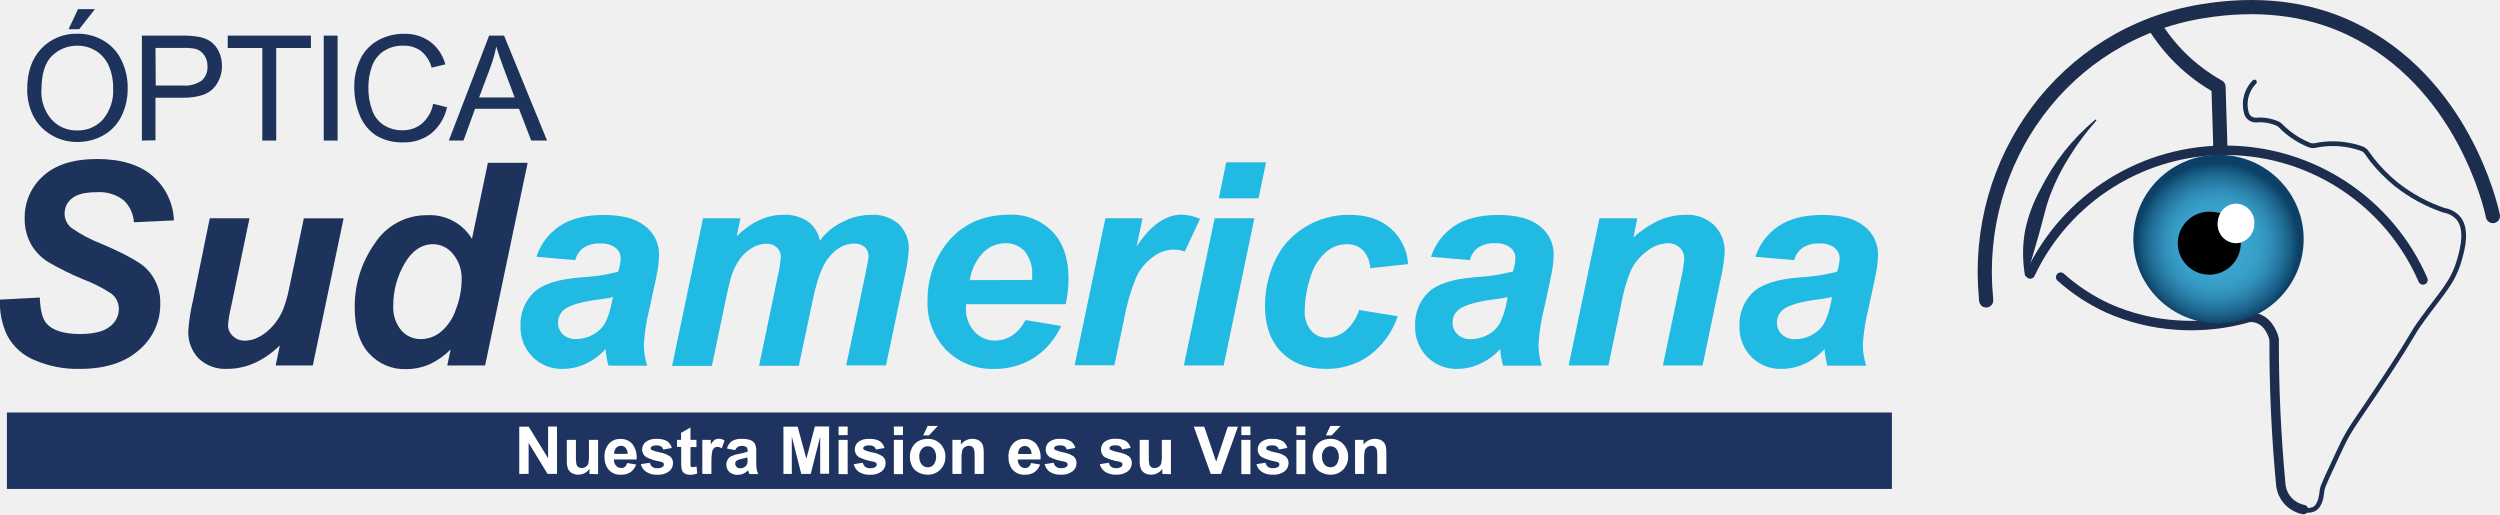
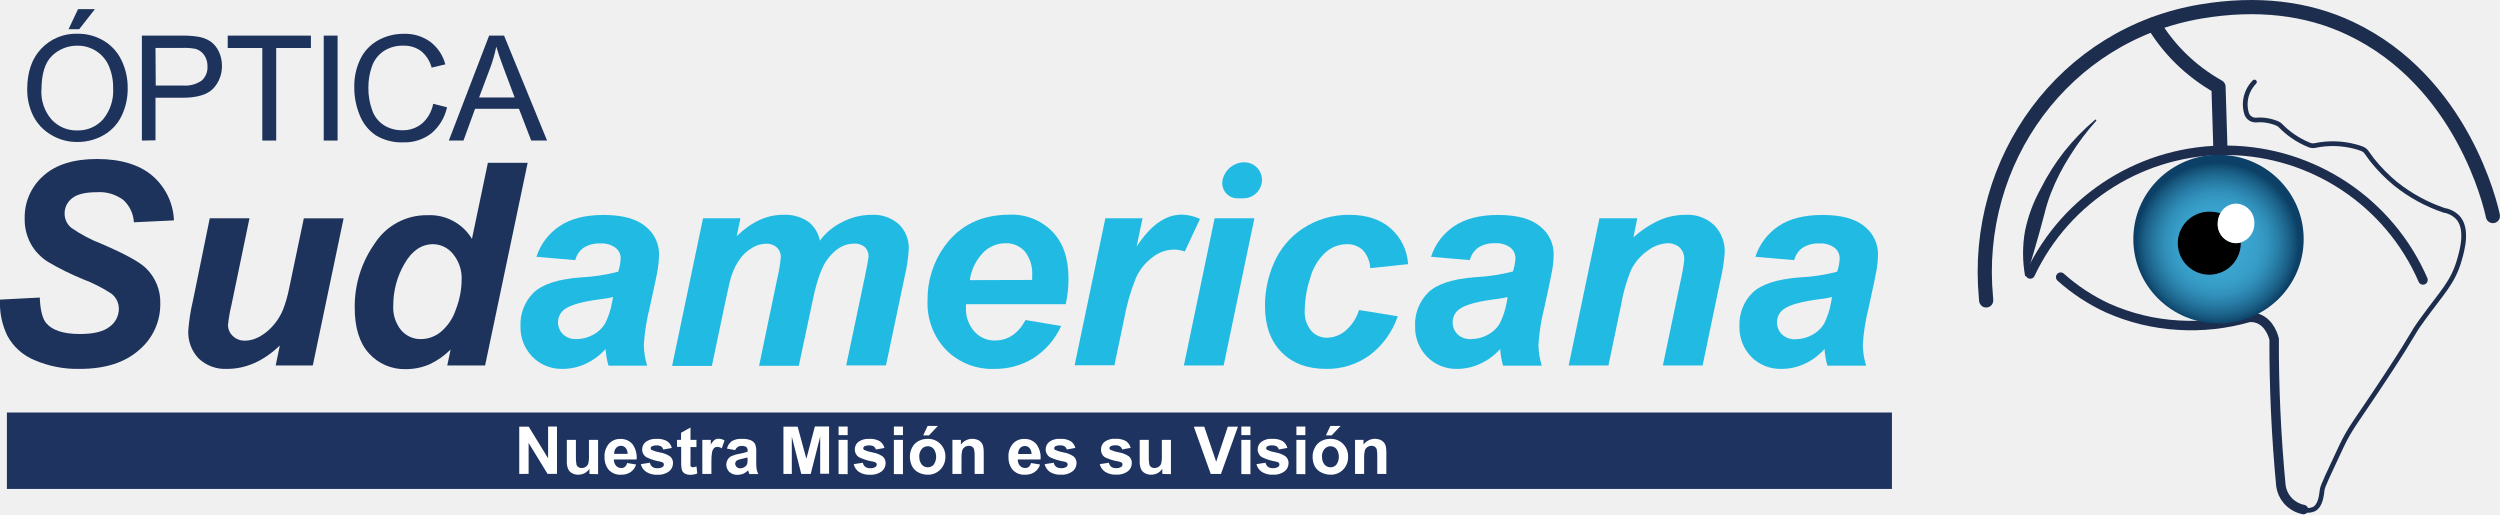
<svg xmlns="http://www.w3.org/2000/svg" viewBox="0 0 528.6 108.74">
  <defs>
-     <radialGradient id="radial-gradient" cx="618.05" cy="223.43" r="12.33" gradientTransform="translate(-433.52 -272.45) scale(1.46 1.45)" gradientUnits="userSpaceOnUse">
+     <radialGradient id="radial-gradient" cx="618.68" cy="223.12" r="12.33" gradientTransform="translate(-434.44 -272.01) scale(1.46 1.45)" gradientUnits="userSpaceOnUse">
      <stop offset="0" stop-color="#fff" stop-opacity="0" />
      <stop offset="0.02" stop-color="#e4f2f8" stop-opacity="0.13" />
      <stop offset="0.04" stop-color="#bce0ee" stop-opacity="0.34" />
      <stop offset="0.07" stop-color="#99cfe5" stop-opacity="0.52" />
      <stop offset="0.1" stop-color="#7bc1de" stop-opacity="0.67" />
      <stop offset="0.14" stop-color="#63b6d8" stop-opacity="0.79" />
      <stop offset="0.18" stop-color="#50add3" stop-opacity="0.88" />
      <stop offset="0.22" stop-color="#43a7d0" stop-opacity="0.95" />
      <stop offset="0.28" stop-color="#3ba3ce" stop-opacity="0.99" />
      <stop offset="0.38" stop-color="#39a2cd" />
      <stop offset="0.49" stop-color="#379ec8" />
      <stop offset="0.61" stop-color="#3191bb" />
      <stop offset="0.73" stop-color="#277ba4" />
      <stop offset="0.86" stop-color="#1a5e85" />
      <stop offset="0.96" stop-color="#0c4066" />
    </radialGradient>
  </defs>
  <g id="Layer_2" data-name="Layer 2">
    <g id="Layer_1-2" data-name="Layer 1">
      <path d="M419.92,63.16s.08.91,0-.16c-2.77-29.07,16.55-55.81,45.59-60.6C477.15.47,487.75,1.64,496.94,6c23.73,11.23,29.71,37.52,30.16,39.68,0,.08-.19-.84-.18-.8" fill="none" stroke="#1d2d4e" stroke-linecap="round" stroke-linejoin="round" stroke-width="3" />
      <path d="M469.47,31.26s0-.82-.39-12.91a37.86,37.86,0,0,1-8-6,37.22,37.22,0,0,1-5.71-7.22" fill="none" stroke="#1d2d4e" stroke-linecap="round" stroke-linejoin="round" stroke-width="3" />
      <path d="M512.32,59.19a45.59,45.59,0,0,0-83.05-1.26" fill="none" stroke="#1d2d4e" stroke-linecap="round" stroke-linejoin="round" stroke-width="2" />
      <path d="M443.2,25.56a53.25,53.25,0,0,0-5.49,7.33,45.48,45.48,0,0,0-4.09,8,35.89,35.89,0,0,0-1.33,4.28c-.37,1.45-.76,2.89-1.17,4.33-.86,2.87-1.6,5.8-2.65,8.8a.17.17,0,0,1-.2.1.15.15,0,0,1-.1-.12,27.27,27.27,0,0,1,0-9.45A31.35,31.35,0,0,1,431.43,40,47.19,47.19,0,0,1,436.49,32a47.77,47.77,0,0,1,6.5-6.68.17.17,0,0,1,.22,0A.17.17,0,0,1,443.2,25.56Z" fill="#1d2d4e" />
      <path d="M487.05,107.74a6.08,6.08,0,0,1-3.42-2,5.93,5.93,0,0,1-1.35-3c-.48-5-.86-10.26-1.11-15.73q-.36-8-.32-15.27c-.08-.36-.84-3.49-3.49-4.41a4.69,4.69,0,0,0-1.75-.23,44.39,44.39,0,0,1-15.09,1.65,42.74,42.74,0,0,1-14.88-3.62,40,40,0,0,1-9.93-6.53" fill="none" stroke="#1d2d4e" stroke-linecap="round" stroke-linejoin="round" stroke-width="2" />
      <path d="M476.68,17.34a6.79,6.79,0,0,0-1.91,4,6.62,6.62,0,0,0,.22,2.56,2,2,0,0,0,2.1,1.48,9.45,9.45,0,0,1,2.21.09,9.85,9.85,0,0,1,2.27.66,2.12,2.12,0,0,1,.62.44,17.5,17.5,0,0,0,2.6,2.2,17.28,17.28,0,0,0,3.53,1.9,2.06,2.06,0,0,0,1.15.1A18.45,18.45,0,0,1,498,31c.5.14,1,.29,1.43.46a2,2,0,0,1,.95.74c.32.47.72,1,1.19,1.63a33.71,33.71,0,0,0,5,5.07,33.79,33.79,0,0,0,10.14,5.55,5.35,5.35,0,0,1,2.74,1.3c2.55,2.36,1.13,7.23.59,9.12-1.37,4.87-3.68,6.92-7.86,12.71-2.68,3.71-1.12,2-7.4,11.57-6.64,10.12-7.76,11.07-9.77,15.34-2.6,5.52-3.89,8.28-4,9-.16,1.17-.3,3.37-1.74,4.15a3.11,3.11,0,0,1-2.27.12" fill="none" stroke="#1d2d4e" stroke-linecap="round" stroke-linejoin="round" />
      <ellipse cx="469.08" cy="50.56" rx="18.01" ry="17.83" fill="url(#radial-gradient)" />
      <path d="M468.91,47.24a4.36,4.36,0,0,1,.56-2.13,5.87,5.87,0,0,0-1.83-.33,6.66,6.66,0,1,0,6.15,6.64c0-.05,0-.1,0-.15a3.65,3.65,0,0,1-1,.15A4,4,0,0,1,468.91,47.24Z" />
      <path d="M476.66,47.24a4,4,0,0,0-3.87-4.19,3.8,3.8,0,0,0-3.32,2.06,4.36,4.36,0,0,0-.56,2.13,4,4,0,0,0,3.88,4.18,3.65,3.65,0,0,0,1-.15A4.13,4.13,0,0,0,476.66,47.24Z" fill="#fff" />
      <path d="M0,63.35l8.41-.44q.16,4,1.37,5.42,1.94,2.3,7.15,2.29,4.33,0,6.27-1.55a4.67,4.67,0,0,0,1.93-3.75,4,4,0,0,0-1.58-3.23A30.76,30.76,0,0,0,17.45,59a58,58,0,0,1-7.29-3.62,10.62,10.62,0,0,1-3.62-3.77,10.72,10.72,0,0,1-1.32-5.42,11.63,11.63,0,0,1,3.93-9c2.62-2.38,6.4-3.57,11.37-3.57s8.94,1.18,11.7,3.54a13.1,13.1,0,0,1,4.56,9.44L28.31,47a6.91,6.91,0,0,0-2.23-4.72,8.41,8.41,0,0,0-5.62-1.64c-2.44,0-4.19.43-5.23,1.29a4,4,0,0,0-1.57,3.25,3.8,3.8,0,0,0,1.44,3,29.38,29.38,0,0,0,6.35,3.37q7.41,3.18,9.44,5.18a10,10,0,0,1,3,7.53A12.56,12.56,0,0,1,29.41,74q-4.5,4-12.53,4a22.82,22.82,0,0,1-9.59-1.86A11.39,11.39,0,0,1,1.56,71,15.75,15.75,0,0,1,0,63.35Z" fill="#1e335c" />
      <path d="M44.35,46.15h8.4L48.92,64.58a29.42,29.42,0,0,0-.71,4.13,3.15,3.15,0,0,0,1,2.32,3.51,3.51,0,0,0,2.55,1,6.09,6.09,0,0,0,2.2-.42,9.2,9.2,0,0,0,2.22-1.29,11.64,11.64,0,0,0,2-2,12.17,12.17,0,0,0,1.7-2.93A27.53,27.53,0,0,0,61.13,61l3.11-14.83h8.41L66.14,77.27H58.29l.88-4.22Q54,78,48,78a8.15,8.15,0,0,1-6-2.2,8,8,0,0,1-2.19-5.89,40.14,40.14,0,0,1,1-6.41Z" fill="#1e335c" />
      <path d="M102.57,77.27h-8l.71-3.37a15.82,15.82,0,0,1-4.5,3.15,12.63,12.63,0,0,1-5,1A10.09,10.09,0,0,1,78,74.7Q75,71.42,75,65a23,23,0,0,1,4.22-13.5,13,13,0,0,1,11.16-6,10.39,10.39,0,0,1,9.41,5l3.37-16.08h8.41ZM83.15,64.61a7.55,7.55,0,0,0,1.68,5.22A5.36,5.36,0,0,0,89,71.7a6.71,6.71,0,0,0,4.26-1.57,10.55,10.55,0,0,0,3.16-4.79,17.6,17.6,0,0,0,1.19-6.18,8,8,0,0,0-1.82-5.45,5.45,5.45,0,0,0-4.19-2.08q-3.69,0-6.06,4.1A17.48,17.48,0,0,0,83.15,64.61Z" fill="#1e335c" />
-       <path d="M121.63,55l-8.21-.7a12.37,12.37,0,0,1,4.91-6.5c2.33-1.57,5.43-2.35,9.27-2.35q6,0,8.88,2.42a7.45,7.45,0,0,1,2.87,5.9,18.74,18.74,0,0,1-.25,3q-.24,1.59-1.74,8.32a42.75,42.75,0,0,0-1.23,7.79,16,16,0,0,0,.7,4.43h-8.17a16.42,16.42,0,0,1-.62-3.52,12.74,12.74,0,0,1-4.25,3.15A11.55,11.55,0,0,1,119,78a8.63,8.63,0,0,1-6.39-2.53A8.86,8.86,0,0,1,110.05,69a9.45,9.45,0,0,1,2.77-7.12q2.78-2.67,9.89-3.22a39.68,39.68,0,0,0,8-1.21,10.39,10.39,0,0,0,.53-2.81,2.82,2.82,0,0,0-1.09-2.25,4.89,4.89,0,0,0-3.22-.91,6.09,6.09,0,0,0-3.56.92A4.58,4.58,0,0,0,121.63,55Zm8,7.8a19.1,19.1,0,0,1-2,.38c-4.22.5-7,1.25-8.26,2.22A3.4,3.4,0,0,0,118,68.22,3.3,3.3,0,0,0,119,70.69a3.86,3.86,0,0,0,2.78,1,7.41,7.41,0,0,0,3.59-.92,6.43,6.43,0,0,0,2.52-2.37,16.19,16.19,0,0,0,1.48-4.53Z" fill="#21bae3" />
+       <path d="M121.63,55l-8.21-.7a12.37,12.37,0,0,1,4.91-6.5c2.33-1.57,5.43-2.35,9.27-2.35q6,0,8.88,2.42a7.45,7.45,0,0,1,2.87,5.9,18.74,18.74,0,0,1-.25,3q-.24,1.59-1.74,8.32a42.75,42.75,0,0,0-1.23,7.79,16,16,0,0,0,.7,4.43h-8.17a16.42,16.42,0,0,1-.62-3.52,12.74,12.74,0,0,1-4.25,3.15A11.55,11.55,0,0,1,119,78a8.63,8.63,0,0,1-6.39-2.53A8.86,8.86,0,0,1,110.05,69a9.45,9.45,0,0,1,2.77-7.12q2.78-2.67,9.89-3.22a39.68,39.68,0,0,0,8-1.21,10.39,10.39,0,0,0,.53-2.81,2.82,2.82,0,0,0-1.09-2.25,4.89,4.89,0,0,0-3.22-.91,6.09,6.09,0,0,0-3.56.92A4.58,4.58,0,0,0,121.63,55Zm8,7.8a19.1,19.1,0,0,1-2,.38c-4.22.5-7,1.25-8.26,2.22A3.36,3.36,0,0,0,118,67.8a3.55,3.55,0,0,0,1,2.84,3.82,3.82,0,0,0,2.83,1.06,7.41,7.41,0,0,0,3.59-.92,6.43,6.43,0,0,0,2.52-2.37,16.19,16.19,0,0,0,1.48-4.53Z" fill="#21bae3" />
      <path d="M148.65,46.15h7.91l-.79,3.78q4.64-4.5,9.73-4.51a8.72,8.72,0,0,1,5.42,1.47,6.52,6.52,0,0,1,2.43,4A12.58,12.58,0,0,1,178,47a13.38,13.38,0,0,1,6.27-1.58,8.08,8.08,0,0,1,5.8,2,7,7,0,0,1,2.08,5.28,32.79,32.79,0,0,1-.82,5.56l-4,19h-8.41l4-19c.49-2.38.73-3.73.73-4a2.69,2.69,0,0,0-.77-2,3.25,3.25,0,0,0-2.33-.75q-3.14,0-5.6,3.31-1.78,2.37-3.05,8.41l-3,14.12h-8.4l3.92-18.81a27.84,27.84,0,0,0,.68-4.22,2.66,2.66,0,0,0-.84-2,3.2,3.2,0,0,0-2.3-.79,5.77,5.77,0,0,0-2.84.82,8.4,8.4,0,0,0-2.56,2.25,12.92,12.92,0,0,0-1.89,3.7c-.24.7-.62,2.29-1.15,4.77l-3,14.3h-8.41Z" fill="#21bae3" />
      <path d="M225.33,64.32H204.24c0,.33,0,.58,0,.76a7.07,7.07,0,0,0,1.77,5A5.68,5.68,0,0,0,210.3,72q4.2,0,6.54-4.33l7.53,1.26a15.85,15.85,0,0,1-5.88,6.81A15.4,15.4,0,0,1,210.25,78a13.71,13.71,0,0,1-10.2-4,14.28,14.28,0,0,1-3.93-10.5,19.14,19.14,0,0,1,3.55-11.37q4.83-6.73,13.8-6.74A12,12,0,0,1,222.55,49q3.38,3.54,3.37,9.89A23.48,23.48,0,0,1,225.33,64.32Zm-7.09-5.13c0-.37,0-.65,0-.85a7.51,7.51,0,0,0-1.55-5.18,5.28,5.28,0,0,0-4.16-1.73,6.58,6.58,0,0,0-4.67,2,10.46,10.46,0,0,0-2.8,5.8Z" fill="#21bae3" />
      <path d="M233.72,46.15h7.86l-1.26,6q4.4-6.76,9.52-6.77a9.82,9.82,0,0,1,3.89.91l-3.22,6.89a7,7,0,0,0-2.43-.41,7.42,7.42,0,0,0-4.41,1.64,11,11,0,0,0-3.5,4.38,43.43,43.43,0,0,0-2.49,8.68l-2.05,9.76h-8.41Z" fill="#21bae3" />
-       <path d="M256.82,46.15h8.41l-6.5,31.12h-8.41Zm2.46-11.83h8.41l-1.58,7.62H257.7Z" fill="#21bae3" />
-       <path d="M287.36,65.55l8.18,1.32a17.27,17.27,0,0,1-6,8.29A15.34,15.34,0,0,1,280.39,78q-5.94,0-9.43-3.54t-3.49-9.76a22.29,22.29,0,0,1,2.11-9.58,16.15,16.15,0,0,1,6.36-7.1,17.51,17.51,0,0,1,9.31-2.6q5.52,0,8.79,2.87a10.89,10.89,0,0,1,3.69,7.56l-8,.85a6.05,6.05,0,0,0-1.6-3.84,4.77,4.77,0,0,0-3.41-1.23,6.84,6.84,0,0,0-4.54,1.82A11.43,11.43,0,0,0,277,58.88a23,23,0,0,0-1.13,6.79,6.1,6.1,0,0,0,1.35,4.24,4.34,4.34,0,0,0,3.37,1.5,6.24,6.24,0,0,0,3.89-1.47A9.41,9.41,0,0,0,287.36,65.55Z" fill="#21bae3" />
-       <path d="M310.78,55l-8.2-.7a12.32,12.32,0,0,1,4.91-6.5q3.5-2.35,9.27-2.35,6,0,8.88,2.42a7.45,7.45,0,0,1,2.87,5.9,20,20,0,0,1-.25,3q-.25,1.59-1.74,8.32a42.75,42.75,0,0,0-1.23,7.79,16,16,0,0,0,.7,4.43h-8.18a16.41,16.41,0,0,1-.61-3.52A12.84,12.84,0,0,1,313,76.9a11.55,11.55,0,0,1-4.83,1.1,8.63,8.63,0,0,1-6.39-2.53A8.86,8.86,0,0,1,299.21,69,9.41,9.41,0,0,1,302,61.83q2.77-2.67,9.89-3.22a39.42,39.42,0,0,0,8-1.21,10,10,0,0,0,.53-2.81,2.81,2.81,0,0,0-1.08-2.25,4.89,4.89,0,0,0-3.22-.91,6.07,6.07,0,0,0-3.56.92A4.65,4.65,0,0,0,310.78,55Zm8,7.8a19.62,19.62,0,0,1-2,.38c-4.22.5-7,1.25-8.26,2.22a3.4,3.4,0,0,0-1.38,2.85,3.27,3.27,0,0,0,1.06,2.47,3.86,3.86,0,0,0,2.78,1,7.43,7.43,0,0,0,3.59-.92,6.43,6.43,0,0,0,2.52-2.37,16.52,16.52,0,0,0,1.48-4.53Z" fill="#21bae3" />
+       <path d="M256.82,46.15h8.41l-6.5,31.12h-8.41Zm6.3-11.83h0a3.72,3.72,0,0,1,3.64,4.48h0a3.94,3.94,0,0,1-3.85,3.14h-1.26a3.22,3.22,0,0,1-3.15-3.87h0A4.72,4.72,0,0,1,263.12,34.32Z" fill="#21bae3" />
+       <path d="M287.36,65.55l8.18,1.32a17.27,17.27,0,0,1-6,8.29A15.34,15.34,0,0,1,280.39,78q-5.94,0-9.43-3.54t-3.49-9.76a22.3,22.3,0,0,1,1.89-9.09,16.54,16.54,0,0,1,6.08-7.28,17.57,17.57,0,0,1,9.81-2.91q5.52,0,8.79,2.87a10.89,10.89,0,0,1,3.69,7.56l-8,.85a6.05,6.05,0,0,0-1.6-3.84,4.77,4.77,0,0,0-3.41-1.23,6.84,6.84,0,0,0-4.54,1.82A11.43,11.43,0,0,0,277,58.88a23,23,0,0,0-1.13,6.79,6.1,6.1,0,0,0,1.35,4.24,4.34,4.34,0,0,0,3.37,1.5,6.24,6.24,0,0,0,3.89-1.47A9.41,9.41,0,0,0,287.36,65.55Z" fill="#21bae3" />
+       <path d="M310.78,55l-8.2-.7a12.32,12.32,0,0,1,4.91-6.5q3.5-2.35,9.27-2.35,6,0,8.88,2.42a7.45,7.45,0,0,1,2.87,5.9,20,20,0,0,1-.25,3q-.25,1.59-1.74,8.32a42.75,42.75,0,0,0-1.23,7.79,16,16,0,0,0,.7,4.43h-8.18a16.41,16.41,0,0,1-.61-3.52A12.84,12.84,0,0,1,313,76.9a11.55,11.55,0,0,1-4.83,1.1,8.63,8.63,0,0,1-6.39-2.53A8.86,8.86,0,0,1,299.21,69,9.41,9.41,0,0,1,302,61.83q2.77-2.67,9.89-3.22a39.42,39.42,0,0,0,8-1.21,10,10,0,0,0,.53-2.81,2.81,2.81,0,0,0-1.08-2.25,4.89,4.89,0,0,0-3.22-.91,6.07,6.07,0,0,0-3.56.92A4.65,4.65,0,0,0,310.78,55Zm8,7.8a19.62,19.62,0,0,1-2,.38c-4.22.5-7,1.25-8.26,2.22a3.36,3.36,0,0,0-1.36,2.43,3.57,3.57,0,0,0,1,2.84A3.84,3.84,0,0,0,311,71.7a7.43,7.43,0,0,0,3.59-.92,6.43,6.43,0,0,0,2.52-2.37,16.52,16.52,0,0,0,1.48-4.53Z" fill="#21bae3" />
      <path d="M338.19,46.15h8l-.82,4.05a21.77,21.77,0,0,1,5.58-3.68,13.91,13.91,0,0,1,5.46-1.1,8.18,8.18,0,0,1,6.05,2.2,7.82,7.82,0,0,1,2.21,5.83,37.26,37.26,0,0,1-1,6.21L360,77.27h-8.4L355.3,59.6a40.35,40.35,0,0,0,.82-4.71,3.39,3.39,0,0,0-.95-2.54,3.69,3.69,0,0,0-2.66-.92,7.49,7.49,0,0,0-4.1,1.55,10.85,10.85,0,0,0-3.54,4.1,34.28,34.28,0,0,0-2.11,7.41l-2.67,12.78h-8.41Z" fill="#21bae3" />
-       <path d="M379.36,55l-8.2-.7a12.32,12.32,0,0,1,4.91-6.5q3.49-2.35,9.27-2.35,6,0,8.88,2.42a7.45,7.45,0,0,1,2.87,5.9,20,20,0,0,1-.25,3q-.25,1.59-1.74,8.32a42.75,42.75,0,0,0-1.23,7.79,16,16,0,0,0,.7,4.43h-8.18a16.41,16.41,0,0,1-.61-3.52,12.84,12.84,0,0,1-4.25,3.15A11.55,11.55,0,0,1,376.7,78a8.63,8.63,0,0,1-6.39-2.53A8.86,8.86,0,0,1,367.79,69a9.41,9.41,0,0,1,2.77-7.12q2.78-2.67,9.89-3.22a39.42,39.42,0,0,0,8-1.21,10,10,0,0,0,.53-2.81,2.81,2.81,0,0,0-1.08-2.25,4.89,4.89,0,0,0-3.22-.91,6.07,6.07,0,0,0-3.56.92A4.65,4.65,0,0,0,379.36,55Zm8,7.8a19.62,19.62,0,0,1-2,.38c-4.22.5-7,1.25-8.26,2.22a3.4,3.4,0,0,0-1.38,2.85,3.27,3.27,0,0,0,1.06,2.47,3.86,3.86,0,0,0,2.78,1,7.43,7.43,0,0,0,3.59-.92,6.43,6.43,0,0,0,2.52-2.37,16.52,16.52,0,0,0,1.48-4.53Z" fill="#21bae3" />
+       <path d="M379.36,55l-8.2-.7a12.32,12.32,0,0,1,4.91-6.5q3.49-2.35,9.27-2.35,6,0,8.88,2.42a7.45,7.45,0,0,1,2.87,5.9,20,20,0,0,1-.25,3q-.25,1.59-1.74,8.32a42.75,42.75,0,0,0-1.23,7.79,16,16,0,0,0,.7,4.43h-8.18a16.41,16.41,0,0,1-.61-3.52,12.84,12.84,0,0,1-4.25,3.15A11.55,11.55,0,0,1,376.7,78a8.63,8.63,0,0,1-6.39-2.53A8.86,8.86,0,0,1,367.79,69a9.41,9.41,0,0,1,2.77-7.12q2.78-2.67,9.89-3.22a39.42,39.42,0,0,0,8-1.21,10,10,0,0,0,.53-2.81,2.81,2.81,0,0,0-1.08-2.25,4.89,4.89,0,0,0-3.22-.91,6.07,6.07,0,0,0-3.56.92A4.65,4.65,0,0,0,379.36,55Zm8,7.8a19.62,19.62,0,0,1-2,.38c-4.22.5-7,1.25-8.26,2.22a3.36,3.36,0,0,0-1.36,2.43,3.57,3.57,0,0,0,1,2.84,3.84,3.84,0,0,0,2.84,1.06,7.43,7.43,0,0,0,3.59-.92,6.43,6.43,0,0,0,2.52-2.37,16.52,16.52,0,0,0,1.48-4.53Z" fill="#21bae3" />
      <path d="M5.75,18.91c0-3.68,1-6.57,3-8.65a10.11,10.11,0,0,1,7.66-3.13A10.6,10.6,0,0,1,21.91,8.6a9.56,9.56,0,0,1,3.76,4.1A13.18,13.18,0,0,1,27,18.65a13.16,13.16,0,0,1-1.36,6,9.37,9.37,0,0,1-3.86,4,11.1,11.1,0,0,1-5.39,1.37,10.47,10.47,0,0,1-5.6-1.52A9.7,9.7,0,0,1,7,24.45,12.46,12.46,0,0,1,5.75,18.91Zm3,.05a8.89,8.89,0,0,0,2.16,6.32,7.08,7.08,0,0,0,5.41,2.3,7.07,7.07,0,0,0,5.46-2.33,9.41,9.41,0,0,0,2.14-6.61A11.37,11.37,0,0,0,23,13.91a7.1,7.1,0,0,0-2.68-3.13,7.22,7.22,0,0,0-4-1.12A7.55,7.55,0,0,0,11,11.8Q8.77,13.95,8.77,19ZM14.5,6.17l2-4.24h3.57L16.75,6.17Z" fill="#1e335c" />
      <path d="M30,29.72V7.53h8.37a20.37,20.37,0,0,1,3.37.21,6.62,6.62,0,0,1,2.74,1,5.41,5.41,0,0,1,1.78,2.14,6.8,6.8,0,0,1,.67,3,6.84,6.84,0,0,1-1.8,4.79c-1.2,1.3-3.37,2-6.51,2H32.88v9Zm2.93-11.64h5.74a6.06,6.06,0,0,0,4-1.06,3.77,3.77,0,0,0,1.2-3,4,4,0,0,0-.71-2.39,3.32,3.32,0,0,0-1.85-1.31,12.81,12.81,0,0,0-2.74-.19H32.88Z" fill="#1e335c" />
      <path d="M55.46,29.72V10.15H48.15V7.53H65.74v2.62H58.4V29.72Z" fill="#1e335c" />
      <path d="M68.45,29.72V7.53h2.93V29.72Z" fill="#1e335c" />
      <path d="M91.59,21.94l2.93.74A9.87,9.87,0,0,1,91.2,28.2a9.18,9.18,0,0,1-5.86,1.9,10.57,10.57,0,0,1-5.84-1.46,9.16,9.16,0,0,1-3.42-4.23,15.14,15.14,0,0,1-1.17-5.95,13.13,13.13,0,0,1,1.32-6.05A9,9,0,0,1,80,8.49a11,11,0,0,1,5.38-1.34A9,9,0,0,1,91,8.85a8.76,8.76,0,0,1,3.16,4.76l-2.89.69A6.78,6.78,0,0,0,89,10.77a6,6,0,0,0-3.69-1.11A7.17,7.17,0,0,0,81,10.89a6.47,6.47,0,0,0-2.41,3.29,13.39,13.39,0,0,0-.7,4.26,13.48,13.48,0,0,0,.83,4.94,6.15,6.15,0,0,0,2.56,3.16,7.16,7.16,0,0,0,3.77,1,6.3,6.3,0,0,0,4.18-1.42A7.31,7.31,0,0,0,91.59,21.94Z" fill="#1e335c" />
      <path d="M94.9,29.72l8.52-22.19h3.16l9.09,22.19h-3.35L109.73,23h-9.28L98,29.72Zm6.4-9.11h7.52l-2.31-6.15c-.71-1.87-1.23-3.4-1.58-4.6a28.54,28.54,0,0,1-1.19,4.24Z" fill="#1e335c" />
      <rect x="1.46" y="87.22" width="398.57" height="16.16" fill="#1e3360" />
      <path d="M109.79,100.21v-10h2l4.1,6.69V90.19h1.88v10h-2l-4-6.54v6.54Z" fill="#fff" />
      <path d="M124.63,100.21V99.12a2.72,2.72,0,0,1-1,.92,3,3,0,0,1-1.36.33,2.63,2.63,0,0,1-1.32-.32,1.93,1.93,0,0,1-.84-.9,4.09,4.09,0,0,1-.26-1.61V93h1.92v3.34a9.09,9.09,0,0,0,.11,1.87,1,1,0,0,0,.39.55,1.19,1.19,0,0,0,.71.2,1.52,1.52,0,0,0,.88-.27,1.32,1.32,0,0,0,.53-.67,7.66,7.66,0,0,0,.14-2V93h1.93v7.26Z" fill="#fff" />
      <path d="M132.6,97.9l1.91.32a3.14,3.14,0,0,1-1.17,1.6,3.38,3.38,0,0,1-2,.55,3.25,3.25,0,0,1-2.8-1.23,4.17,4.17,0,0,1-.72-2.51,4,4,0,0,1,.94-2.82,3.12,3.12,0,0,1,2.39-1,3.22,3.22,0,0,1,2.56,1.07,4.72,4.72,0,0,1,.89,3.27H129.8a1.94,1.94,0,0,0,.46,1.33,1.46,1.46,0,0,0,1.11.48,1.14,1.14,0,0,0,.76-.25A1.52,1.52,0,0,0,132.6,97.9Zm.1-1.94a1.8,1.8,0,0,0-.43-1.27,1.3,1.3,0,0,0-1-.43,1.34,1.34,0,0,0-1,.45,1.78,1.78,0,0,0-.41,1.25Z" fill="#fff" />
      <path d="M135.49,98.14l1.92-.3a1.48,1.48,0,0,0,.5.86A1.73,1.73,0,0,0,139,99a1.85,1.85,0,0,0,1.12-.28.6.6,0,0,0,.25-.51.49.49,0,0,0-.14-.36,1.42,1.42,0,0,0-.64-.25,10.8,10.8,0,0,1-2.95-.94,1.88,1.88,0,0,1-.86-1.64,2,2,0,0,1,.75-1.58,3.46,3.46,0,0,1,2.31-.64,4,4,0,0,1,2.21.48,2.42,2.42,0,0,1,1,1.44l-1.81.33a1.12,1.12,0,0,0-.44-.65,1.64,1.64,0,0,0-.93-.22,2.07,2.07,0,0,0-1.08.21.45.45,0,0,0-.22.39.42.42,0,0,0,.19.35,7.39,7.39,0,0,0,1.79.54,5.3,5.3,0,0,1,2.15.85,1.78,1.78,0,0,1,.6,1.43,2.19,2.19,0,0,1-.84,1.72,3.7,3.7,0,0,1-2.46.71,4,4,0,0,1-2.35-.6A2.71,2.71,0,0,1,135.49,98.14Z" fill="#fff" />
      <path d="M147.26,93v1.53H146v2.93a6.33,6.33,0,0,0,0,1,.42.42,0,0,0,.17.25.58.58,0,0,0,.33.09,2.59,2.59,0,0,0,.77-.18l.16,1.49a3.85,3.85,0,0,1-1.52.28,2.33,2.33,0,0,1-.93-.17,1.41,1.41,0,0,1-.61-.45,1.84,1.84,0,0,1-.27-.75,7.74,7.74,0,0,1-.07-1.35V94.48h-.88V93H144V91.51L146,90.39V93Z" fill="#fff" />
      <path d="M150.42,100.21H148.5V93h1.79v1a3.09,3.09,0,0,1,.82-1,1.46,1.46,0,0,1,.83-.23,2.41,2.41,0,0,1,1.26.36l-.59,1.67a1.65,1.65,0,0,0-.9-.31,1.08,1.08,0,0,0-.69.22,1.62,1.62,0,0,0-.44.8,12,12,0,0,0-.16,2.44Z" fill="#fff" />
      <path d="M155.45,95.17l-1.74-.32a2.74,2.74,0,0,1,1-1.56,3.76,3.76,0,0,1,2.13-.5,4.68,4.68,0,0,1,1.92.3,1.88,1.88,0,0,1,.88.77,3.82,3.82,0,0,1,.26,1.72l0,2.24a8.13,8.13,0,0,0,.09,1.42,4.1,4.1,0,0,0,.35,1h-1.9c-.05-.13-.11-.32-.19-.57a1.13,1.13,0,0,0-.07-.22,3.2,3.2,0,0,1-1,.71,3,3,0,0,1-1.19.24,2.5,2.5,0,0,1-1.77-.6,2.16,2.16,0,0,1-.35-2.64,1.9,1.9,0,0,1,.82-.74,6.49,6.49,0,0,1,1.53-.45,9.21,9.21,0,0,0,1.86-.47v-.19a1,1,0,0,0-.27-.79,1.69,1.69,0,0,0-1-.23,1.34,1.34,0,0,0-.8.2A1.4,1.4,0,0,0,155.45,95.17ZM158,96.72a10.34,10.34,0,0,1-1.17.3,3.36,3.36,0,0,0-1,.33.82.82,0,0,0-.38.68,1,1,0,0,0,.3.7,1.08,1.08,0,0,0,.77.29,1.63,1.63,0,0,0,1-.34A1.2,1.2,0,0,0,158,98a3.8,3.8,0,0,0,.07-.93Z" fill="#fff" />
      <path d="M165.65,100.21v-10h3L170.5,97l1.8-6.83h3v10h-1.88V92.32l-2,7.89h-2l-2-7.89v7.89Z" fill="#fff" />
      <path d="M177.31,92V90.19h1.92V92Zm0,8.24V93h1.92v7.26Z" fill="#fff" />
      <path d="M180.51,98.14l1.93-.3a1.43,1.43,0,0,0,.5.86A1.7,1.7,0,0,0,184,99a1.83,1.83,0,0,0,1.12-.28.6.6,0,0,0,.26-.51.49.49,0,0,0-.14-.36,1.48,1.48,0,0,0-.64-.25,10.8,10.8,0,0,1-3-.94,1.88,1.88,0,0,1-.86-1.64,2,2,0,0,1,.74-1.58,3.48,3.48,0,0,1,2.31-.64,4.06,4.06,0,0,1,2.22.48,2.47,2.47,0,0,1,1,1.44l-1.81.33a1.17,1.17,0,0,0-.44-.65,1.64,1.64,0,0,0-.93-.22,2.11,2.11,0,0,0-1.09.21.47.47,0,0,0-.22.39.45.45,0,0,0,.19.35,7.72,7.72,0,0,0,1.8.54,5.24,5.24,0,0,1,2.14.85,1.78,1.78,0,0,1,.6,1.43,2.18,2.18,0,0,1-.83,1.72,3.75,3.75,0,0,1-2.47.71,4.07,4.07,0,0,1-2.35-.6A2.79,2.79,0,0,1,180.51,98.14Z" fill="#fff" />
      <path d="M189,92V90.19h1.92V92Zm0,8.24V93h1.92v7.26Z" fill="#fff" />
      <path d="M192.39,96.48a3.94,3.94,0,0,1,.47-1.85,3.22,3.22,0,0,1,1.34-1.37,3.91,3.91,0,0,1,1.93-.47,3.59,3.59,0,0,1,2.7,1.07,3.69,3.69,0,0,1,1.06,2.7,3.73,3.73,0,0,1-1.07,2.73,3.6,3.6,0,0,1-2.67,1.08,4.26,4.26,0,0,1-1.91-.45,3.14,3.14,0,0,1-1.38-1.32A4.46,4.46,0,0,1,192.39,96.48Zm2,.1a2.4,2.4,0,0,0,.51,1.65,1.64,1.64,0,0,0,1.27.58,1.6,1.6,0,0,0,1.26-.58,2.92,2.92,0,0,0,0-3.3,1.6,1.6,0,0,0-1.26-.58,1.64,1.64,0,0,0-1.27.58A2.4,2.4,0,0,0,194.36,96.58Zm.81-4.52.94-2h2.16l-1.88,2Z" fill="#fff" />
      <path d="M208,100.21h-1.92v-3.7a5.35,5.35,0,0,0-.13-1.53,1,1,0,0,0-.4-.53,1.09,1.09,0,0,0-.66-.19,1.59,1.59,0,0,0-.9.27,1.39,1.39,0,0,0-.54.72,6.16,6.16,0,0,0-.15,1.67v3.29h-1.92V93h1.79V94a3,3,0,0,1,3.55-1,2,2,0,0,1,.8.59,2.14,2.14,0,0,1,.37.81A6,6,0,0,1,208,95.7Z" fill="#fff" />
      <path d="M218,97.9l1.92.32a3.14,3.14,0,0,1-1.17,1.6,3.38,3.38,0,0,1-2,.55,3.25,3.25,0,0,1-2.8-1.23,4.17,4.17,0,0,1-.72-2.51,4,4,0,0,1,.94-2.82,3.12,3.12,0,0,1,2.39-1,3.18,3.18,0,0,1,2.55,1.07,4.67,4.67,0,0,1,.9,3.27H215.2a1.94,1.94,0,0,0,.46,1.33,1.46,1.46,0,0,0,1.11.48,1.16,1.16,0,0,0,.76-.25A1.51,1.51,0,0,0,218,97.9ZM218.1,96a1.8,1.8,0,0,0-.43-1.27,1.3,1.3,0,0,0-1-.43,1.36,1.36,0,0,0-1,.45,1.82,1.82,0,0,0-.4,1.25Z" fill="#fff" />
      <path d="M220.88,98.14l1.93-.3a1.43,1.43,0,0,0,.5.86,1.7,1.7,0,0,0,1.05.29,1.89,1.89,0,0,0,1.13-.28.62.62,0,0,0,.25-.51.49.49,0,0,0-.14-.36,1.42,1.42,0,0,0-.64-.25,10.8,10.8,0,0,1-3-.94,1.88,1.88,0,0,1-.86-1.64,2,2,0,0,1,.75-1.58,3.45,3.45,0,0,1,2.31-.64,4,4,0,0,1,2.21.48,2.42,2.42,0,0,1,1,1.44l-1.81.33a1.17,1.17,0,0,0-.44-.65,1.64,1.64,0,0,0-.93-.22,2.13,2.13,0,0,0-1.09.21.46.46,0,0,0-.21.39.42.42,0,0,0,.19.35,7.39,7.39,0,0,0,1.79.54,5.24,5.24,0,0,1,2.14.85,1.76,1.76,0,0,1,.61,1.43,2.19,2.19,0,0,1-.84,1.72,3.73,3.73,0,0,1-2.47.71,4,4,0,0,1-2.34-.6A2.76,2.76,0,0,1,220.88,98.14Z" fill="#fff" />
      <path d="M232.53,98.14l1.93-.3a1.43,1.43,0,0,0,.5.86,1.7,1.7,0,0,0,1,.29,1.83,1.83,0,0,0,1.12-.28.6.6,0,0,0,.26-.51.49.49,0,0,0-.14-.36,1.48,1.48,0,0,0-.64-.25,10.8,10.8,0,0,1-3-.94A1.88,1.88,0,0,1,232.8,95a2,2,0,0,1,.74-1.58,3.48,3.48,0,0,1,2.31-.64,4.06,4.06,0,0,1,2.22.48,2.51,2.51,0,0,1,1,1.44l-1.81.33a1.17,1.17,0,0,0-.44-.65,1.64,1.64,0,0,0-.93-.22,2.11,2.11,0,0,0-1.09.21.47.47,0,0,0-.22.39.45.45,0,0,0,.19.35,7.72,7.72,0,0,0,1.8.54,5.24,5.24,0,0,1,2.14.85,1.78,1.78,0,0,1,.6,1.43,2.18,2.18,0,0,1-.83,1.72,3.75,3.75,0,0,1-2.47.71,4.07,4.07,0,0,1-2.35-.6A2.79,2.79,0,0,1,232.53,98.14Z" fill="#fff" />
      <path d="M245.76,100.21V99.12a2.8,2.8,0,0,1-1,.92,3,3,0,0,1-1.37.33,2.62,2.62,0,0,1-1.31-.32,1.83,1.83,0,0,1-.84-.9,4.09,4.09,0,0,1-.26-1.61V93h1.92v3.34a9.09,9.09,0,0,0,.11,1.87,1,1,0,0,0,.38.55,1.24,1.24,0,0,0,.71.2,1.53,1.53,0,0,0,.89-.27,1.37,1.37,0,0,0,.53-.67,7.66,7.66,0,0,0,.14-2V93h1.92v7.26Z" fill="#fff" />
      <path d="M256,100.21l-3.58-10h2.2l2.53,7.42,2.46-7.42h2.14l-3.59,10Z" fill="#fff" />
      <path d="M262.47,92V90.19h1.92V92Zm0,8.24V93h1.92v7.26Z" fill="#fff" />
      <path d="M265.66,98.14l1.93-.3a1.43,1.43,0,0,0,.5.86,1.7,1.7,0,0,0,1.05.29,1.83,1.83,0,0,0,1.12-.28.6.6,0,0,0,.26-.51.49.49,0,0,0-.14-.36,1.42,1.42,0,0,0-.64-.25,10.8,10.8,0,0,1-2.95-.94,1.88,1.88,0,0,1-.86-1.64,2,2,0,0,1,.75-1.58,3.45,3.45,0,0,1,2.31-.64,4,4,0,0,1,2.21.48,2.47,2.47,0,0,1,1,1.44l-1.81.33a1.17,1.17,0,0,0-.44-.65,1.64,1.64,0,0,0-.93-.22,2.11,2.11,0,0,0-1.09.21.47.47,0,0,0-.22.39.43.43,0,0,0,.2.35,7.39,7.39,0,0,0,1.79.54,5.24,5.24,0,0,1,2.14.85,1.79,1.79,0,0,1,.61,1.43,2.19,2.19,0,0,1-.84,1.72,3.73,3.73,0,0,1-2.47.71,4.07,4.07,0,0,1-2.35-.6A2.79,2.79,0,0,1,265.66,98.14Z" fill="#fff" />
      <path d="M274.11,92V90.19H276V92Zm0,8.24V93H276v7.26Z" fill="#fff" />
      <path d="M277.54,96.48a3.84,3.84,0,0,1,.48-1.85,3.2,3.2,0,0,1,1.33-1.37,3.91,3.91,0,0,1,1.93-.47,3.59,3.59,0,0,1,2.7,1.07,3.65,3.65,0,0,1,1.06,2.7A3.73,3.73,0,0,1,284,99.29a3.58,3.58,0,0,1-2.67,1.08,4.26,4.26,0,0,1-1.91-.45A3.07,3.07,0,0,1,278,98.6,4.34,4.34,0,0,1,277.54,96.48Zm2,.1a2.35,2.35,0,0,0,.52,1.65,1.66,1.66,0,0,0,2.52,0,2.92,2.92,0,0,0,0-3.3,1.66,1.66,0,0,0-2.52,0A2.35,2.35,0,0,0,279.51,96.58Zm.81-4.52.94-2h2.16l-1.88,2Z" fill="#fff" />
      <path d="M293.13,100.21h-1.92v-3.7a5.92,5.92,0,0,0-.12-1.53,1.07,1.07,0,0,0-1.07-.72,1.59,1.59,0,0,0-.9.27,1.39,1.39,0,0,0-.54.72,6.16,6.16,0,0,0-.15,1.67v3.29h-1.92V93h1.79V94a3,3,0,0,1,3.55-1,2,2,0,0,1,.8.59,2.14,2.14,0,0,1,.37.81,6,6,0,0,1,.11,1.29Z" fill="#fff" />
    </g>
  </g>
</svg>
